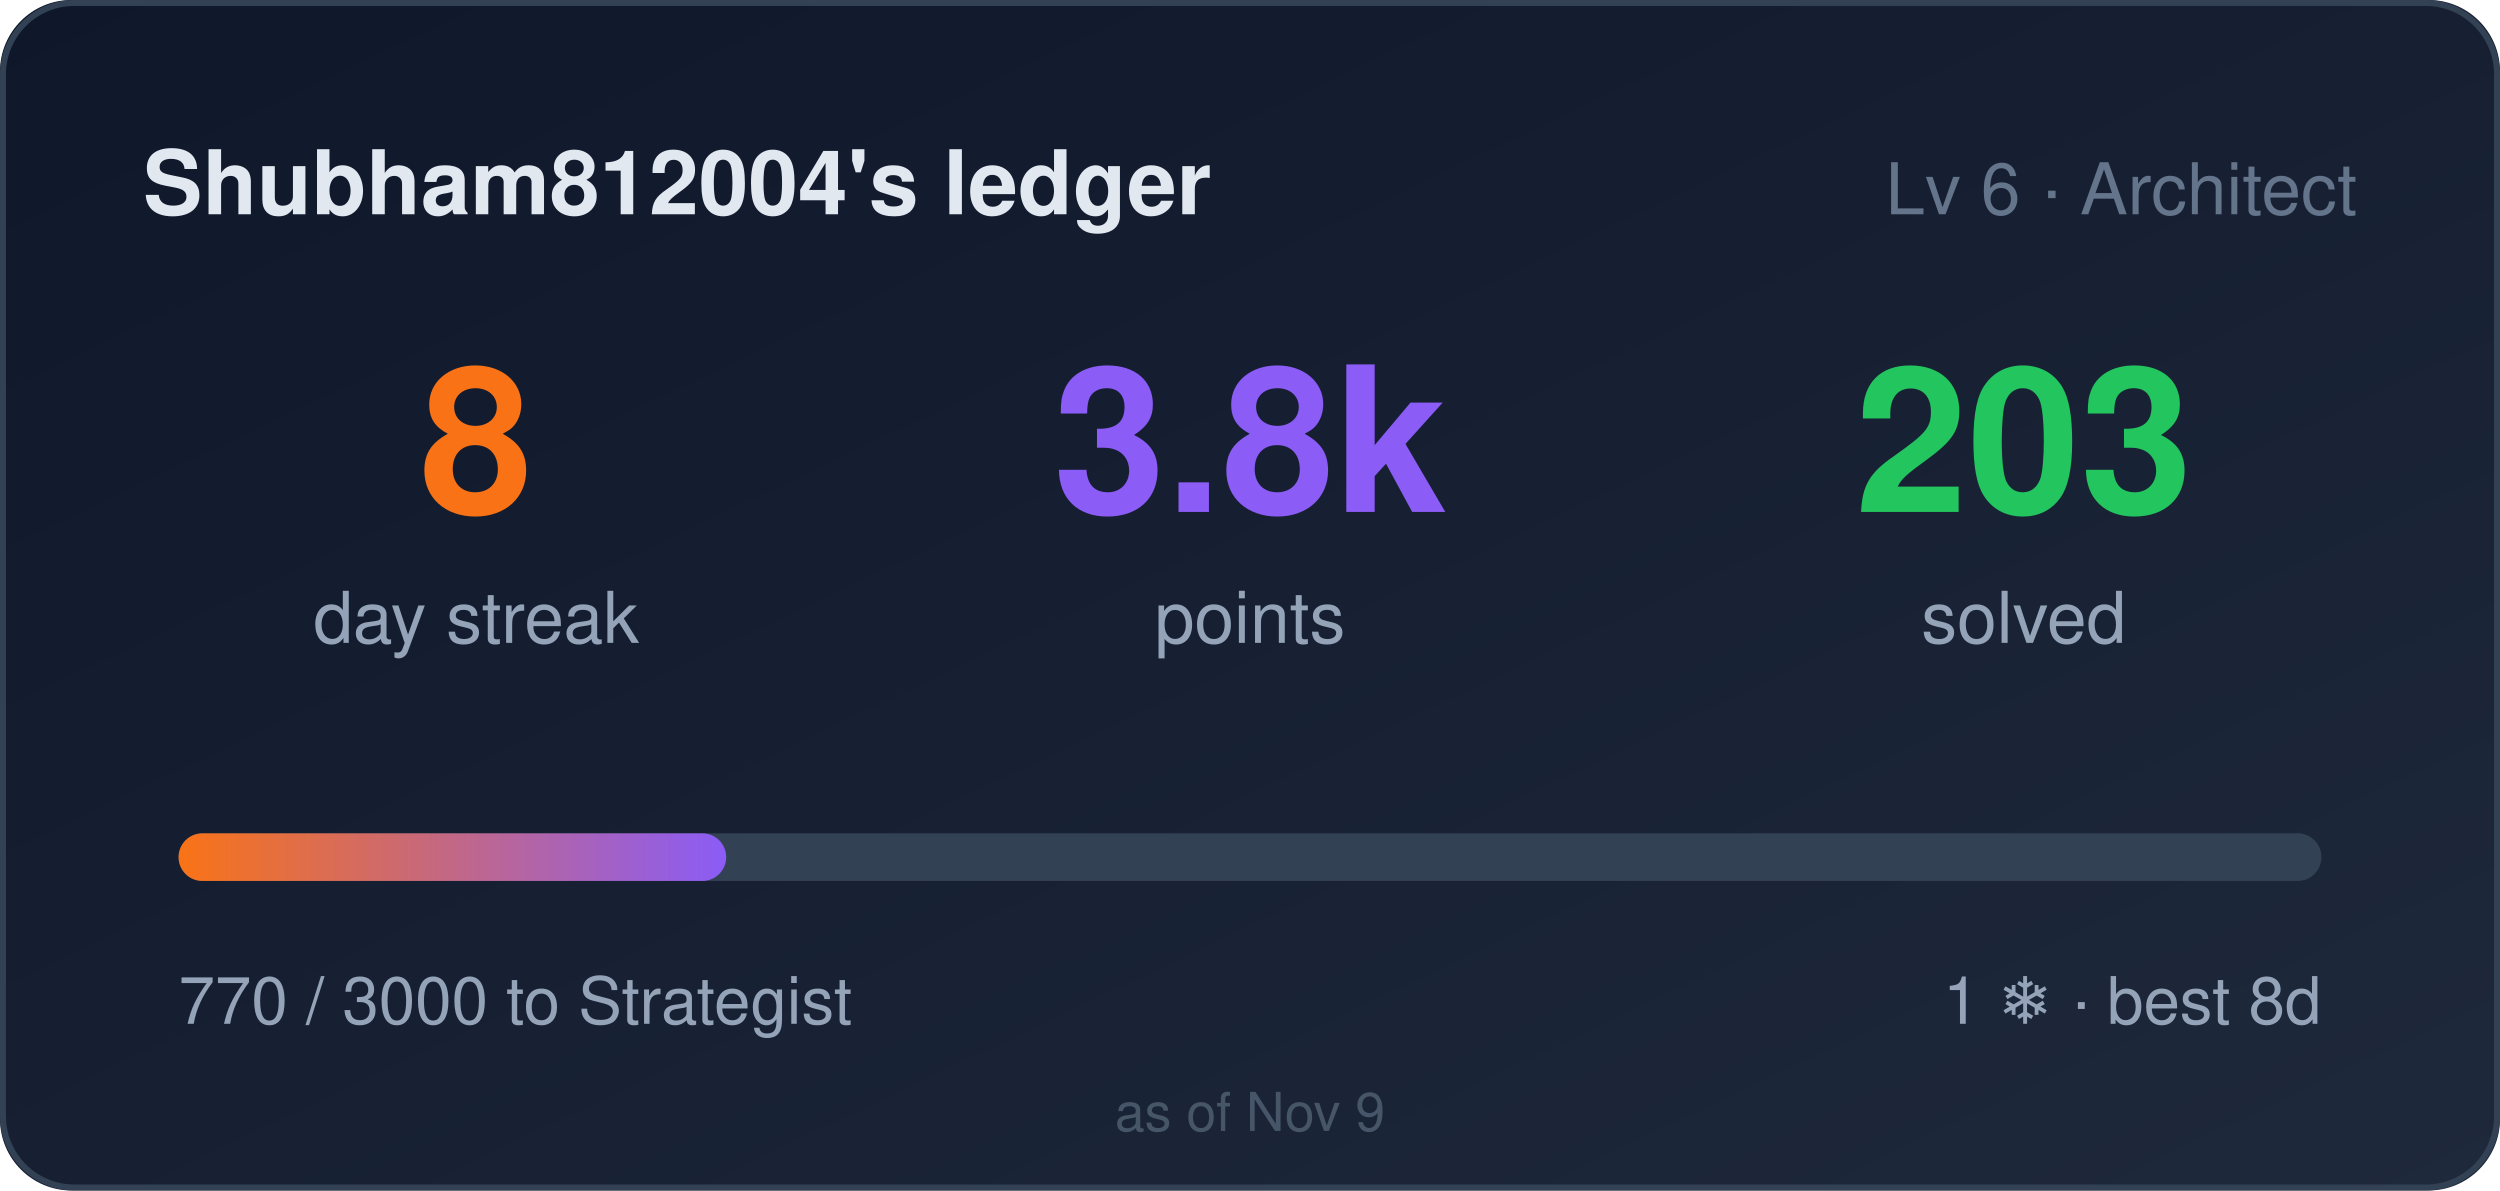
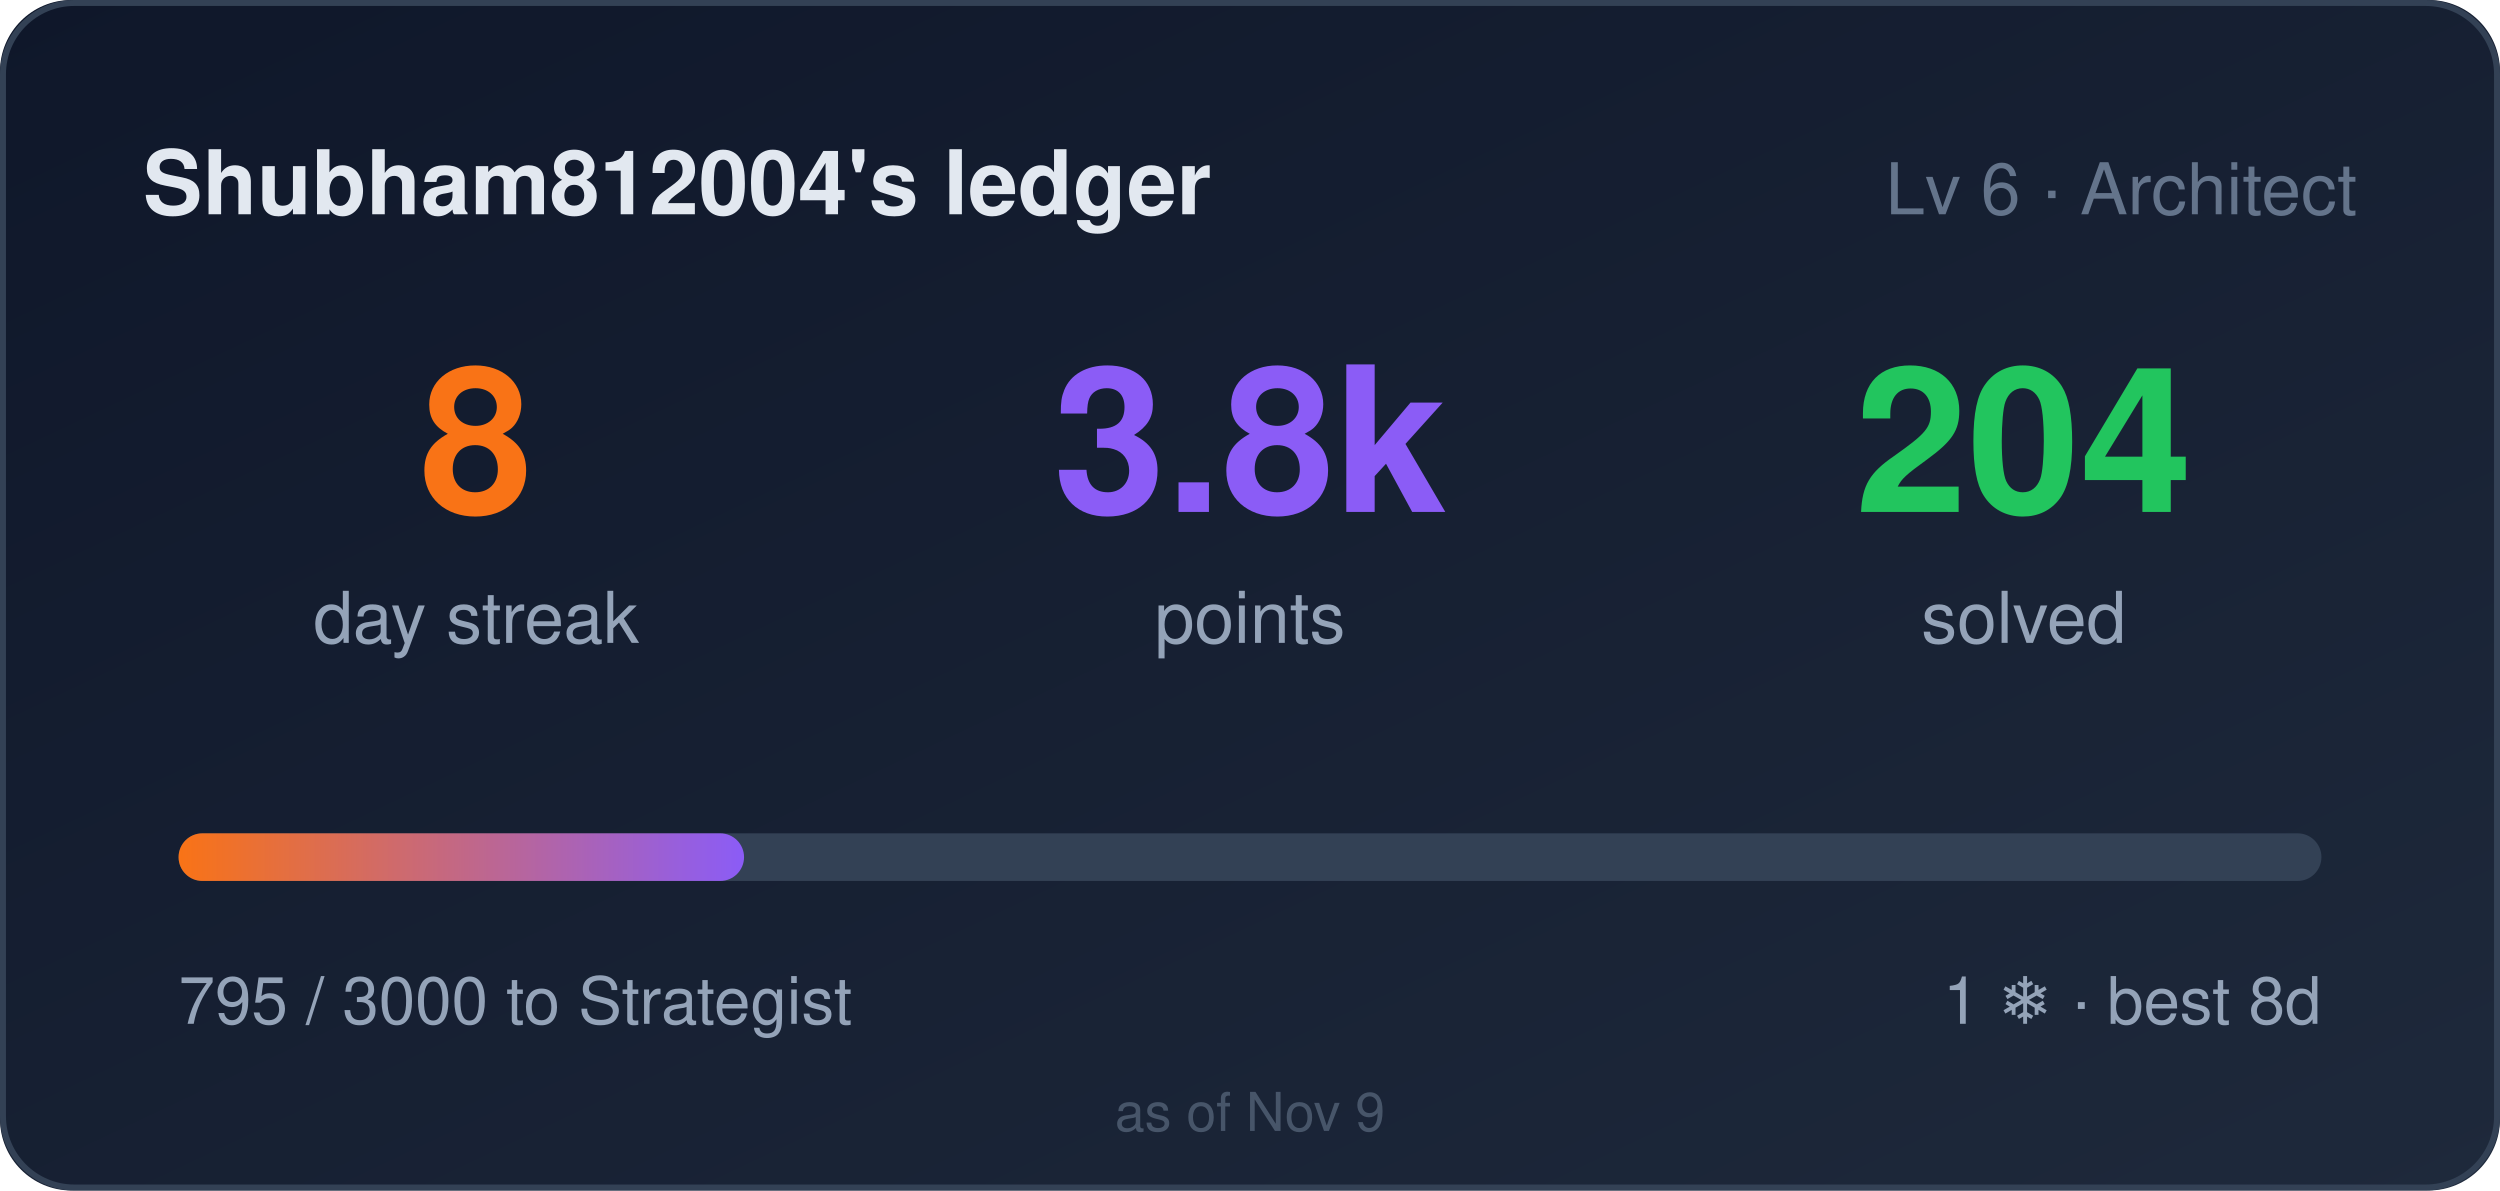
- <svg xmlns="http://www.w3.org/2000/svg" width="420" height="200" role="img" aria-label="Shubham812004's ledger: 8 day streak, 3770 points">
+ <svg xmlns="http://www.w3.org/2000/svg" width="420" height="200" role="img" aria-label="Shubham812004's ledger: 8 day streak, 3795 points">
  <style>
    .bar,.n{transform-box:fill-box}
    .bar{transform-origin:left center}
    @media (prefers-reduced-motion: no-preference){
      .bar{animation:cl-grow .9s cubic-bezier(.22,1,.36,1) both}
      .n{animation:cl-rise .5s ease-out both}
      .n2{animation-delay:.08s}
      .n3{animation-delay:.16s}
    }
    @keyframes cl-grow{from{transform:scaleX(0)}to{transform:scaleX(1)}}
    @keyframes cl-rise{from{opacity:0;transform:translateY(6px)}to{opacity:1;transform:none}}
  </style>
  <defs>
    <linearGradient id="bg" x1="0" y1="0" x2="1" y2="1">
      <stop offset="0" stop-color="#0f172a" />
      <stop offset="1" stop-color="#1e293b" />
    </linearGradient>
    <linearGradient id="bar" x1="0" y1="0" x2="1" y2="0">
      <stop offset="0" stop-color="#f97316" />
      <stop offset="1" stop-color="#8b5cf6" />
    </linearGradient>
  </defs>
  <rect width="420" height="200" rx="12" fill="url(#bg)" />
  <rect x="0.5" y="0.5" width="419" height="199" rx="12" fill="none" stroke="#334155" />
  <text x="24" y="36" fill="#e2e8f0" font-size="15" font-weight="600" font-family="Segoe UI,Helvetica,Arial,sans-serif">Shubham812004's ledger</text>
  <text x="396" y="36" fill="#64748b" font-size="12" text-anchor="end" font-family="Segoe UI,Helvetica,Arial,sans-serif">Lv 6 · Architect</text>
  <g font-family="Segoe UI,Helvetica,Arial,sans-serif">
    <text class="n n1" x="80" y="86" fill="#f97316" font-size="34" font-weight="700" text-anchor="middle">8</text>
    <text x="80" y="108" fill="#94a3b8" font-size="12" text-anchor="middle">day streak</text>
    <text class="n n2" x="210" y="86" fill="#8b5cf6" font-size="34" font-weight="700" text-anchor="middle">3.8k</text>
    <text x="210" y="108" fill="#94a3b8" font-size="12" text-anchor="middle">points</text>
-     <text class="n n3" x="340" y="86" fill="#22c55e" font-size="34" font-weight="700" text-anchor="middle">203</text>
+     <text class="n n3" x="340" y="86" fill="#22c55e" font-size="34" font-weight="700" text-anchor="middle">204</text>
    <text x="340" y="108" fill="#94a3b8" font-size="12" text-anchor="middle">solved</text>
  </g>
  <rect x="30" y="140" width="360" height="8" rx="4" fill="#334155" />
-   <rect class="bar" x="30" y="140" width="92" height="8" rx="4" fill="url(#bar)" />
-   <text x="30" y="172" fill="#94a3b8" font-size="11" font-family="Segoe UI,Helvetica,Arial,sans-serif">770 / 3000 to Strategist</text>
+   <rect class="bar" x="30" y="140" width="95" height="8" rx="4" fill="url(#bar)" />
+   <text x="30" y="172" fill="#94a3b8" font-size="11" font-family="Segoe UI,Helvetica,Arial,sans-serif">795 / 3000 to Strategist</text>
  <text x="390" y="172" fill="#94a3b8" font-size="11" text-anchor="end" font-family="Segoe UI,Helvetica,Arial,sans-serif">1 ❄ · best 8d</text>
  <text x="210" y="190" fill="#475569" font-size="9" text-anchor="middle" font-family="Segoe UI,Helvetica,Arial,sans-serif">as of Nov 9</text>
</svg>
